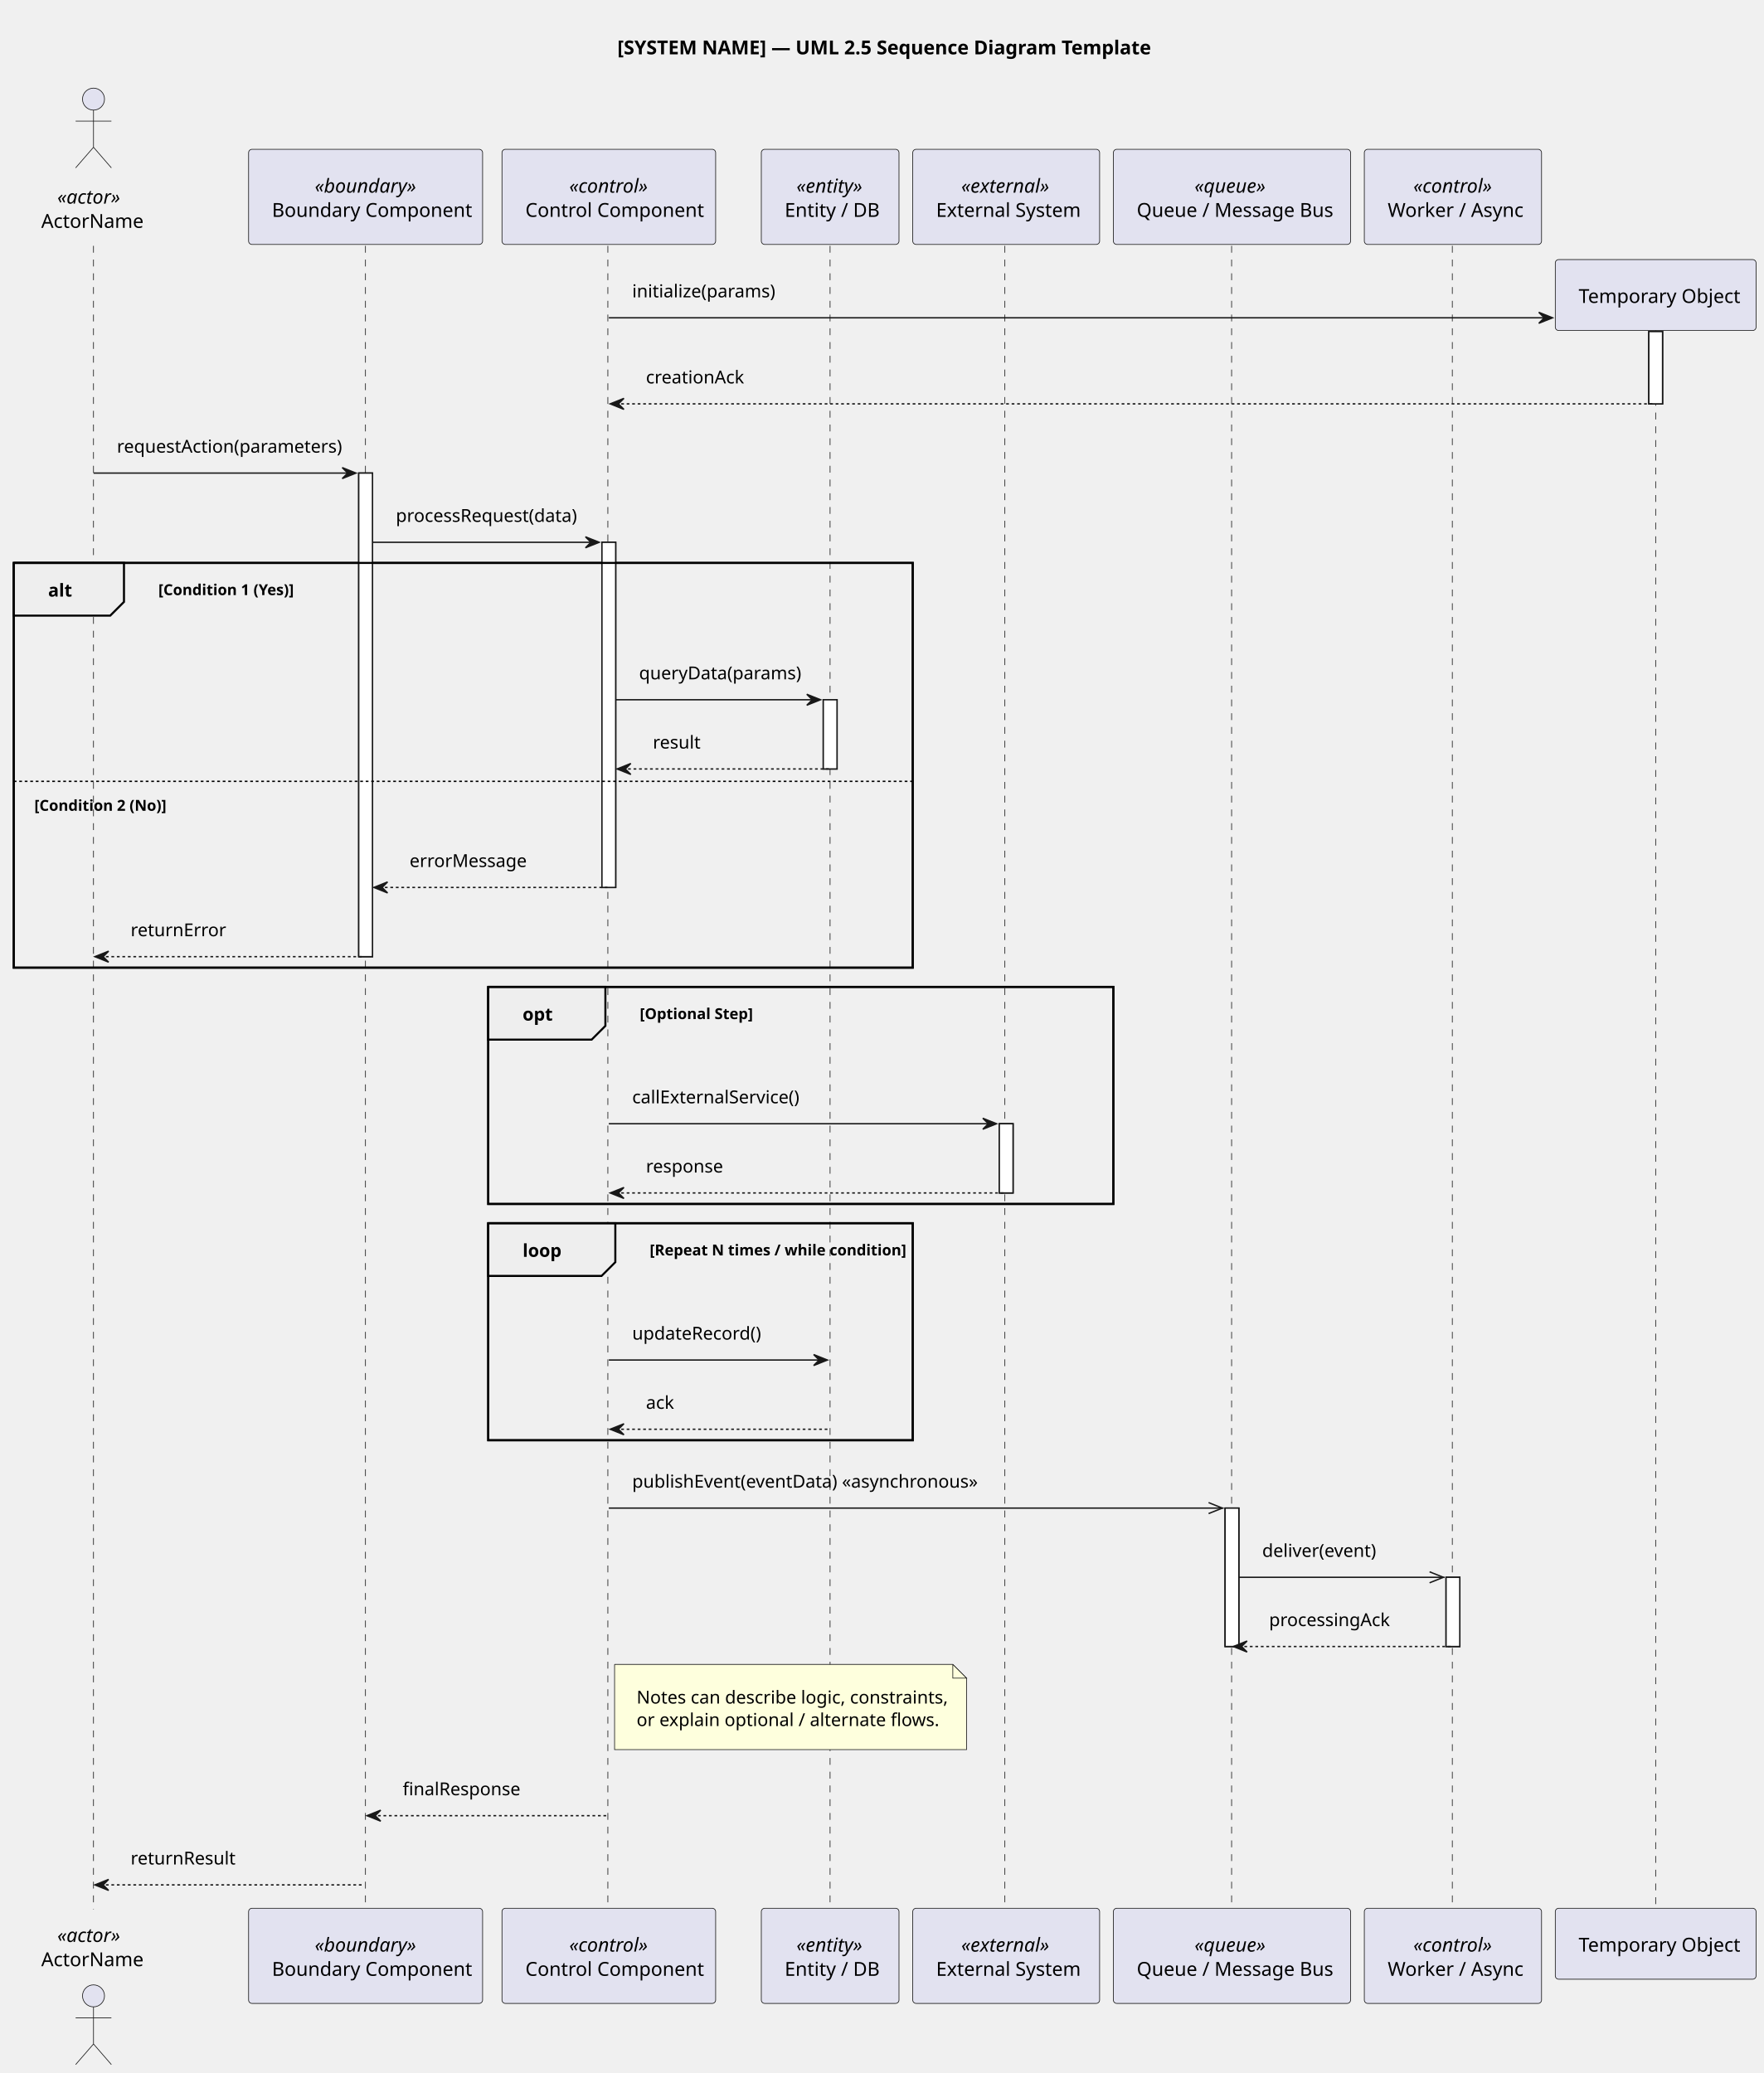
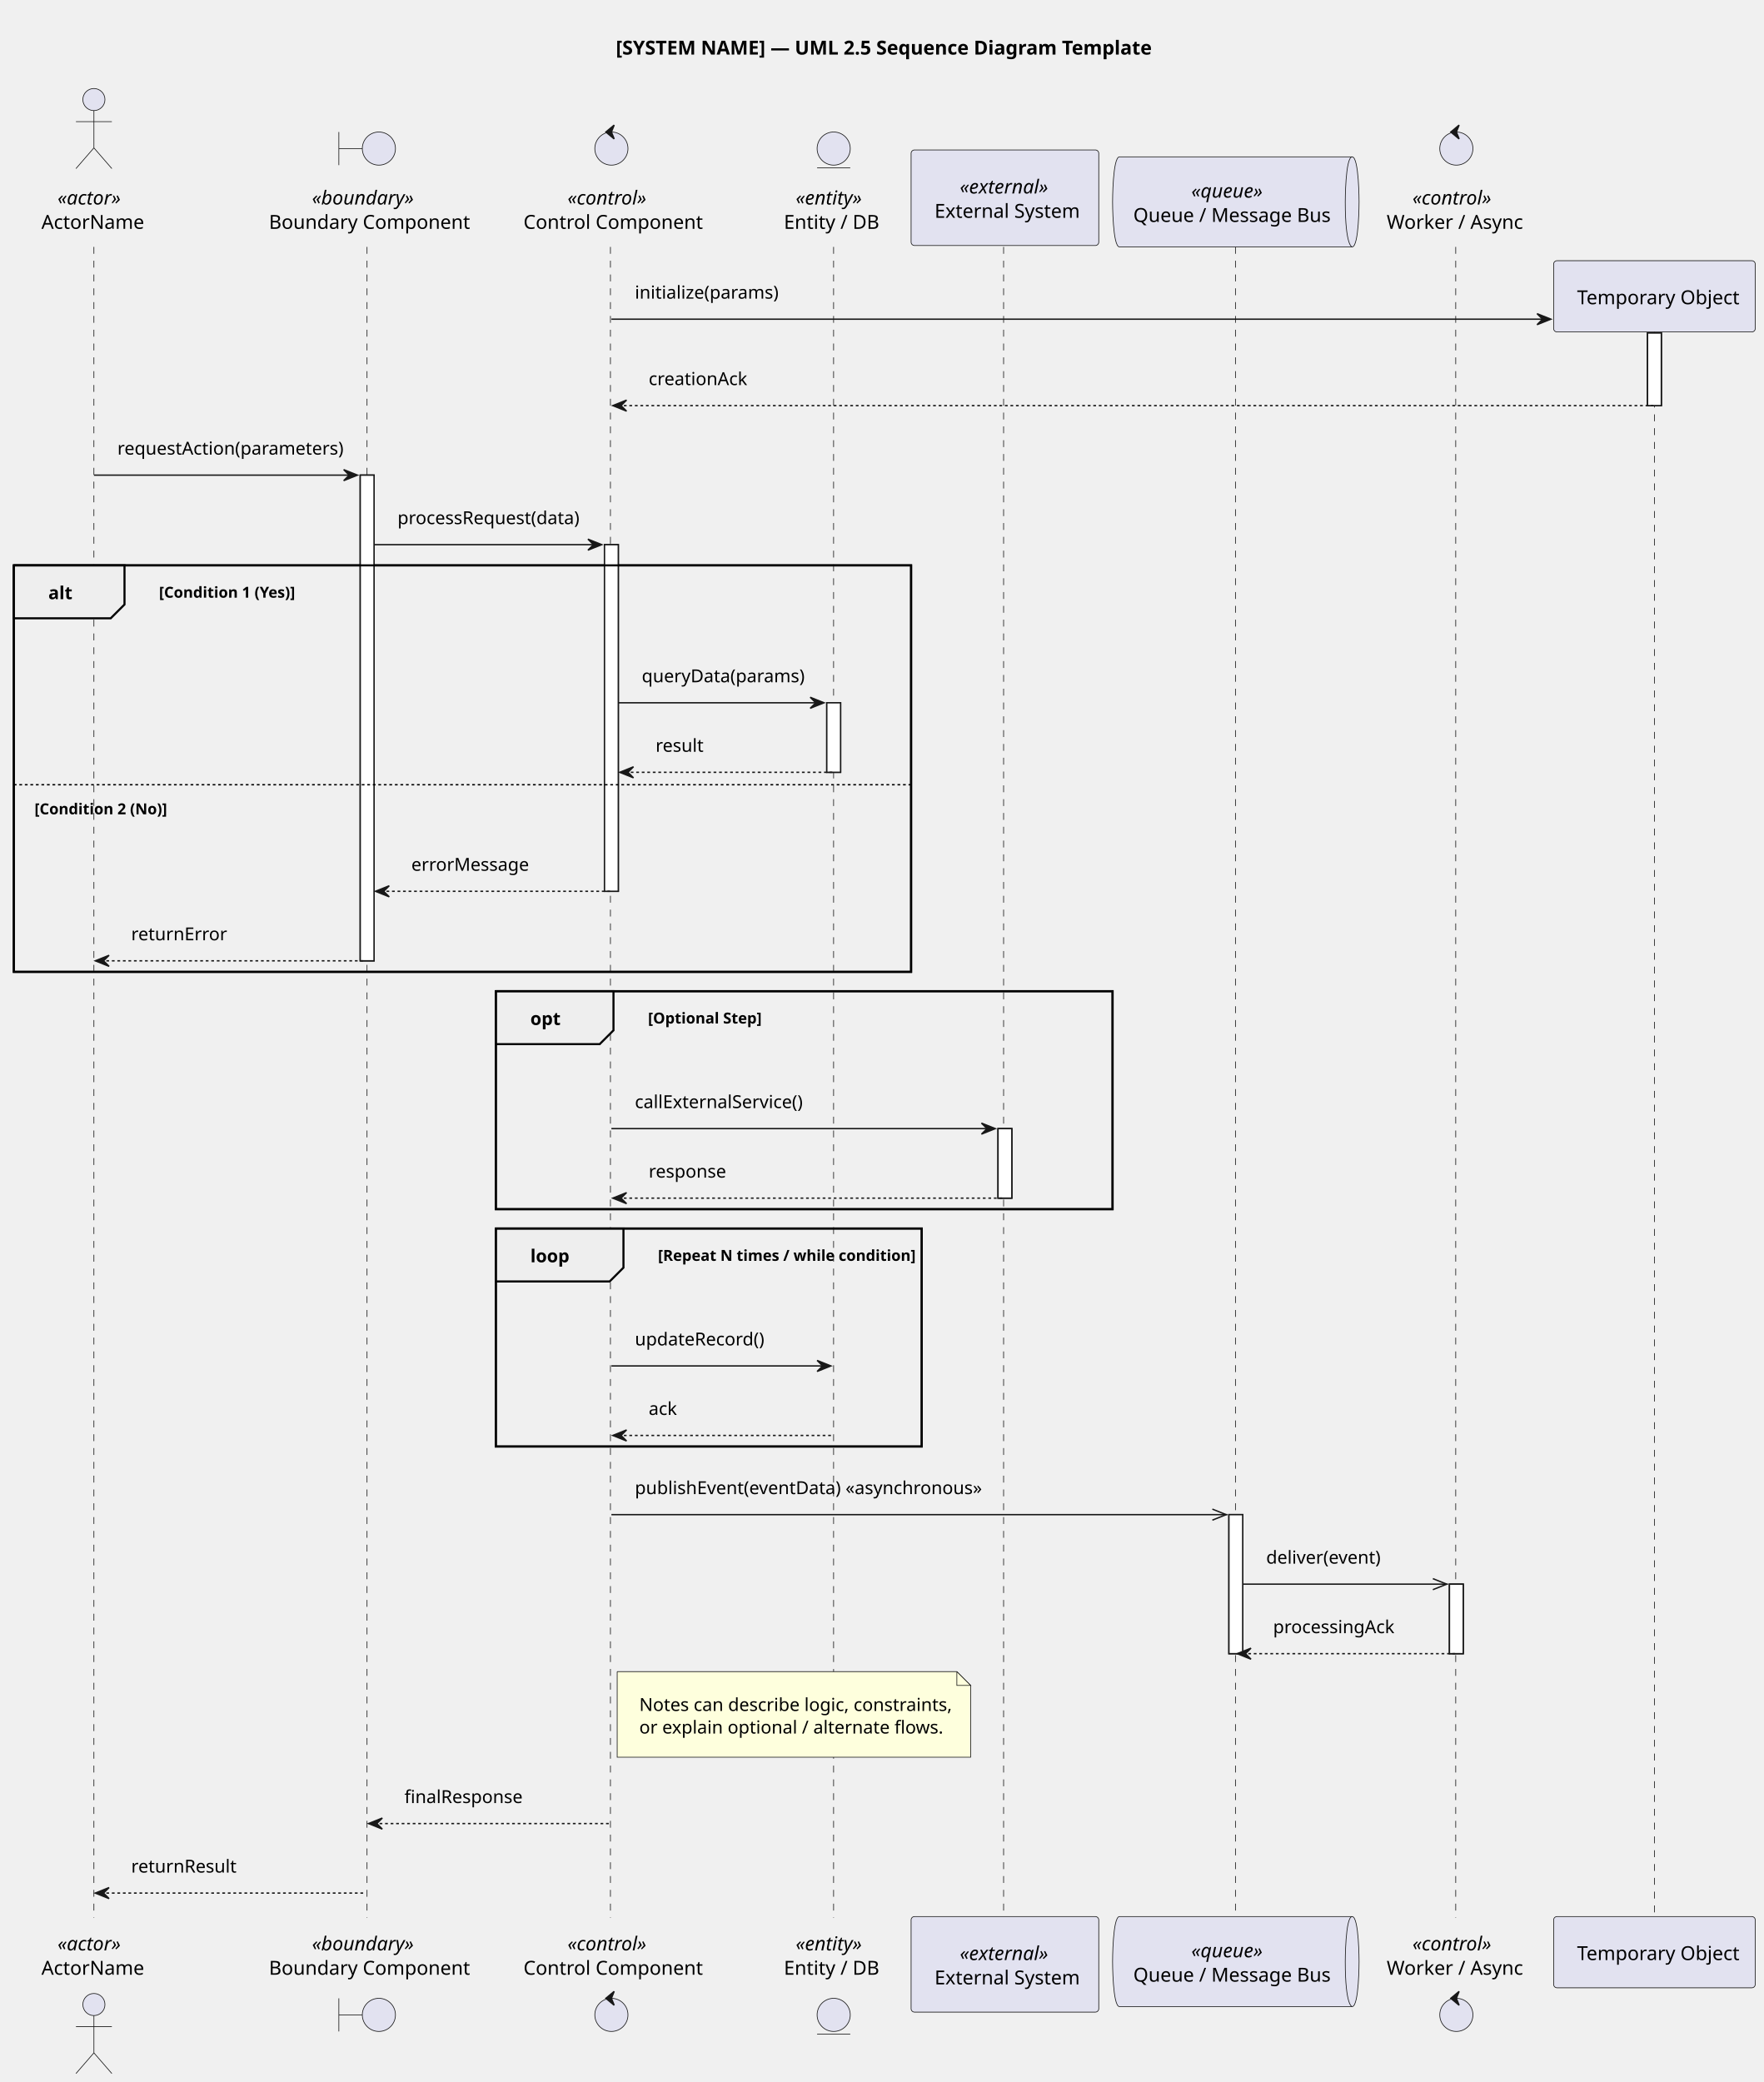
- <svg xmlns="http://www.w3.org/2000/svg" contentStyleType="text/css" data-diagram-type="SEQUENCE" height="1508px" preserveAspectRatio="none" style="width:1283px;height:1508px;background:#FFFFFF;" version="1.1" viewBox="0 0 1283 1508" width="1283px" zoomAndPan="magnify">
+ <svg xmlns="http://www.w3.org/2000/svg" contentStyleType="text/css" data-diagram-type="SEQUENCE" height="1508px" preserveAspectRatio="none" style="width:1277px;height:1508px;background:#FFFFFF;" version="1.1" viewBox="0 0 1277 1508" width="1277px" zoomAndPan="magnify">
  <defs />
  <g>
-     <text fill="#000000" font-family="sans-serif" font-size="14" font-weight="bold" lengthAdjust="spacing" textLength="383.182" x="449.031" y="39.533">[SYSTEM NAME] — UML 2.5 Sequence Diagram Template</text>
+     <text fill="#000000" font-family="sans-serif" font-size="14" font-weight="bold" lengthAdjust="spacing" textLength="383.182" x="446.031" y="39.533">[SYSTEM NAME] — UML 2.5 Sequence Diagram Template</text>
    <g>
      <rect fill="#FFFFFF" height="351.781" style="stroke:#181818;stroke-width:1;" width="10" x="260.909" y="344.141" />
    </g>
    <g>
      <rect fill="#FFFFFF" height="251.078" style="stroke:#181818;stroke-width:1;" width="10" x="437.808" y="394.492" />
    </g>
    <g>
      <rect fill="#FFFFFF" height="50.352" style="stroke:#181818;stroke-width:1;" width="10" x="598.793" y="509.031" />
    </g>
    <g>
-       <rect fill="#FFFFFF" height="50.352" style="stroke:#181818;stroke-width:1;" width="10" x="726.821" y="817.461" />
-     </g>
-     <g>
-       <rect fill="#FFFFFF" height="100.703" style="stroke:#181818;stroke-width:1;" width="10" x="891.044" y="1097.055" />
-     </g>
-     <g>
-       <rect fill="#FFFFFF" height="50.352" style="stroke:#181818;stroke-width:1;" width="10" x="1051.758" y="1147.406" />
-     </g>
-     <g>
-       <rect fill="#FFFFFF" height="52.609" style="stroke:#181818;stroke-width:1;" width="10" x="1199.227" y="241.18" />
-     </g>
-     <rect fill="none" height="294.43" style="stroke:#000000;stroke-width:1.5;" width="653.859" x="10" y="409.492" />
-     <rect fill="none" height="157.891" style="stroke:#000000;stroke-width:1.5;" width="454.674" x="355.108" y="717.922" />
-     <rect fill="none" height="157.891" style="stroke:#000000;stroke-width:1.5;" width="308.75" x="355.108" y="889.812" />
+       <rect fill="#FFFFFF" height="50.352" style="stroke:#181818;stroke-width:1;" width="10" x="722.821" y="817.461" />
+     </g>
+     <g>
+       <rect fill="#FFFFFF" height="100.703" style="stroke:#181818;stroke-width:1;" width="10" x="890.044" y="1097.055" />
+     </g>
+     <g>
+       <rect fill="#FFFFFF" height="50.352" style="stroke:#181818;stroke-width:1;" width="10" x="1049.758" y="1147.406" />
+     </g>
+     <g>
+       <rect fill="#FFFFFF" height="52.609" style="stroke:#181818;stroke-width:1;" width="10" x="1193.227" y="241.18" />
+     </g>
+     <rect fill="none" height="294.43" style="stroke:#000000;stroke-width:1.5;" width="649.859" x="10" y="409.492" />
+     <rect fill="none" height="157.891" style="stroke:#000000;stroke-width:1.5;" width="446.674" x="359.108" y="717.922" />
+     <rect fill="none" height="157.891" style="stroke:#000000;stroke-width:1.5;" width="308.451" x="359.108" y="889.812" />
    <g>
      <rect fill="#000000" fill-opacity="0" height="1210.336" width="8" x="64.01" y="178.828" />
      <line style="stroke:#181818;stroke-width:0.5;stroke-dasharray:5,5;" x1="68" x2="68" y1="178.828" y2="1389.164" />
    </g>
    <g>
      <rect fill="#000000" fill-opacity="0" height="1210.336" width="8" x="261.909" y="178.828" />
      <line style="stroke:#181818;stroke-width:0.5;stroke-dasharray:5,5;" x1="265.81" x2="265.81" y1="178.828" y2="1389.164" />
    </g>
    <g>
      <rect fill="#000000" fill-opacity="0" height="1210.336" width="8" x="438.808" y="178.828" />
      <line style="stroke:#181818;stroke-width:0.5;stroke-dasharray:5,5;" x1="442.108" x2="442.108" y1="178.828" y2="1389.164" />
    </g>
    <g>
      <rect fill="#000000" fill-opacity="0" height="1210.336" width="8" x="599.793" y="178.828" />
      <line style="stroke:#181818;stroke-width:0.5;stroke-dasharray:5,5;" x1="603.728" x2="603.728" y1="178.828" y2="1389.164" />
    </g>
    <g>
-       <rect fill="#000000" fill-opacity="0" height="1210.336" width="8" x="727.821" y="178.828" />
-       <line style="stroke:#181818;stroke-width:0.5;stroke-dasharray:5,5;" x1="730.859" x2="730.859" y1="178.828" y2="1389.164" />
-     </g>
-     <g>
-       <rect fill="#000000" fill-opacity="0" height="1210.336" width="8" x="892.044" y="178.828" />
-       <line style="stroke:#181818;stroke-width:0.5;stroke-dasharray:5,5;" x1="895.783" x2="895.783" y1="178.828" y2="1389.164" />
-     </g>
-     <g>
-       <rect fill="#000000" fill-opacity="0" height="1210.336" width="8" x="1052.758" y="178.828" />
-       <line style="stroke:#181818;stroke-width:0.5;stroke-dasharray:5,5;" x1="1056.306" x2="1056.306" y1="178.828" y2="1389.164" />
-     </g>
-     <g>
-       <rect fill="#000000" fill-opacity="0" height="1159.031" width="8" x="1200.227" y="230.133" />
-       <line style="stroke:#181818;stroke-width:0.5;stroke-dasharray:5,5;" x1="1204.209" x2="1204.209" y1="230.133" y2="1389.164" />
+       <rect fill="#000000" fill-opacity="0" height="1210.336" width="8" x="723.821" y="178.828" />
+       <line style="stroke:#181818;stroke-width:0.5;stroke-dasharray:5,5;" x1="726.859" x2="726.859" y1="178.828" y2="1389.164" />
+     </g>
+     <g>
+       <rect fill="#000000" fill-opacity="0" height="1210.336" width="8" x="891.044" y="178.828" />
+       <line style="stroke:#181818;stroke-width:0.5;stroke-dasharray:5,5;" x1="894.783" x2="894.783" y1="178.828" y2="1389.164" />
+     </g>
+     <g>
+       <rect fill="#000000" fill-opacity="0" height="1210.336" width="8" x="1050.758" y="178.828" />
+       <line style="stroke:#181818;stroke-width:0.5;stroke-dasharray:5,5;" x1="1054.306" x2="1054.306" y1="178.828" y2="1389.164" />
+     </g>
+     <g>
+       <rect fill="#000000" fill-opacity="0" height="1159.031" width="8" x="1194.227" y="230.133" />
+       <line style="stroke:#181818;stroke-width:0.5;stroke-dasharray:5,5;" x1="1198.209" x2="1198.209" y1="230.133" y2="1389.164" />
    </g>
    <g class="participant participant-head" data-participant="ACT">
      <text fill="#000000" font-family="sans-serif" font-size="14" font-style="italic" lengthAdjust="spacing" textLength="46.696" x="41.662" y="148.143">«actor»</text>
      <text fill="#000000" font-family="sans-serif" font-size="14" lengthAdjust="spacing" textLength="70.02" x="30" y="165.752">ActorName</text>
      <ellipse cx="68.01" cy="72.109" fill="#E2E2F0" rx="8" ry="8" style="stroke:#181818;stroke-width:0.5;" />
      <path d="M68.01,80.109 L68.01,107.109 M55.01,88.109 L81.01,88.109 M68.01,107.109 L55.01,122.109 M68.01,107.109 L81.01,122.109" fill="none" style="stroke:#181818;stroke-width:0.5;" />
    </g>
    <g class="participant participant-tail" data-participant="ACT">
      <text fill="#000000" font-family="sans-serif" font-size="14" font-style="italic" lengthAdjust="spacing" textLength="46.696" x="41.662" y="1412.697">«actor»</text>
      <text fill="#000000" font-family="sans-serif" font-size="14" lengthAdjust="spacing" textLength="70.02" x="30" y="1430.307">ActorName</text>
      <ellipse cx="68.01" cy="1451.883" fill="#E2E2F0" rx="8" ry="8" style="stroke:#181818;stroke-width:0.5;" />
      <path d="M68.01,1459.883 L68.01,1486.883 M55.01,1467.883 L81.01,1467.883 M68.01,1486.883 L55.01,1501.883 M68.01,1486.883 L81.01,1501.883" fill="none" style="stroke:#181818;stroke-width:0.5;" />
    </g>
    <g class="participant participant-head" data-participant="BND">
-       <rect fill="#E2E2F0" height="69.219" rx="2.5" ry="2.5" style="stroke:#181818;stroke-width:0.5;" width="170.199" x="180.81" y="108.609" />
-       <text fill="#000000" font-family="sans-serif" font-size="14" font-style="italic" lengthAdjust="spacing" textLength="73.951" x="228.934" y="140.143">«boundary»</text>
-       <text fill="#000000" font-family="sans-serif" font-size="14" lengthAdjust="spacing" textLength="136.199" x="197.81" y="157.752">Boundary Component</text>
+       <text fill="#000000" font-family="sans-serif" font-size="14" font-style="italic" lengthAdjust="spacing" textLength="73.951" x="225.934" y="148.143">«boundary»</text>
+       <text fill="#000000" font-family="sans-serif" font-size="14" lengthAdjust="spacing" textLength="136.199" x="194.81" y="165.752">Boundary Component</text>
+       <path d="M245.409,95.609 L245.409,119.609 M245.409,107.609 L262.409,107.609" fill="none" style="stroke:#181818;stroke-width:0.5;" />
+       <ellipse cx="274.409" cy="107.609" fill="#E2E2F0" rx="12" ry="12" style="stroke:#181818;stroke-width:0.5;" />
    </g>
    <g class="participant participant-tail" data-participant="BND">
-       <rect fill="#E2E2F0" height="69.219" rx="2.5" ry="2.5" style="stroke:#181818;stroke-width:0.5;" width="170.199" x="180.81" y="1388.164" />
-       <text fill="#000000" font-family="sans-serif" font-size="14" font-style="italic" lengthAdjust="spacing" textLength="73.951" x="228.934" y="1419.697">«boundary»</text>
-       <text fill="#000000" font-family="sans-serif" font-size="14" lengthAdjust="spacing" textLength="136.199" x="197.81" y="1437.307">Boundary Component</text>
+       <text fill="#000000" font-family="sans-serif" font-size="14" font-style="italic" lengthAdjust="spacing" textLength="73.951" x="225.934" y="1412.697">«boundary»</text>
+       <text fill="#000000" font-family="sans-serif" font-size="14" lengthAdjust="spacing" textLength="136.199" x="194.81" y="1430.307">Boundary Component</text>
+       <path d="M245.409,1447.383 L245.409,1471.383 M245.409,1459.383 L262.409,1459.383" fill="none" style="stroke:#181818;stroke-width:0.5;" />
+       <ellipse cx="274.409" cy="1459.383" fill="#E2E2F0" rx="12" ry="12" style="stroke:#181818;stroke-width:0.5;" />
    </g>
    <g class="participant participant-head" data-participant="CTRL">
-       <rect fill="#E2E2F0" height="69.219" rx="2.5" ry="2.5" style="stroke:#181818;stroke-width:0.5;" width="155.399" x="365.108" y="108.609" />
-       <text fill="#000000" font-family="sans-serif" font-size="14" font-style="italic" lengthAdjust="spacing" textLength="57.593" x="414.012" y="140.143">«control»</text>
-       <text fill="#000000" font-family="sans-serif" font-size="14" lengthAdjust="spacing" textLength="121.399" x="382.108" y="157.752">Control Component</text>
+       <text fill="#000000" font-family="sans-serif" font-size="14" font-style="italic" lengthAdjust="spacing" textLength="57.593" x="411.012" y="148.143">«control»</text>
+       <text fill="#000000" font-family="sans-serif" font-size="14" lengthAdjust="spacing" textLength="121.399" x="379.108" y="165.752">Control Component</text>
+       <ellipse cx="442.808" cy="107.609" fill="#E2E2F0" rx="12" ry="12" style="stroke:#181818;stroke-width:0.5;" />
+       <polygon fill="#181818" points="438.808,95.609,444.808,90.609,442.808,95.609,444.808,100.609,438.808,95.609" style="stroke:#181818;stroke-width:1;" />
    </g>
    <g class="participant participant-tail" data-participant="CTRL">
-       <rect fill="#E2E2F0" height="69.219" rx="2.5" ry="2.5" style="stroke:#181818;stroke-width:0.5;" width="155.399" x="365.108" y="1388.164" />
-       <text fill="#000000" font-family="sans-serif" font-size="14" font-style="italic" lengthAdjust="spacing" textLength="57.593" x="414.012" y="1419.697">«control»</text>
-       <text fill="#000000" font-family="sans-serif" font-size="14" lengthAdjust="spacing" textLength="121.399" x="382.108" y="1437.307">Control Component</text>
+       <text fill="#000000" font-family="sans-serif" font-size="14" font-style="italic" lengthAdjust="spacing" textLength="57.593" x="411.012" y="1412.697">«control»</text>
+       <text fill="#000000" font-family="sans-serif" font-size="14" lengthAdjust="spacing" textLength="121.399" x="379.108" y="1430.307">Control Component</text>
+       <ellipse cx="442.808" cy="1459.383" fill="#E2E2F0" rx="12" ry="12" style="stroke:#181818;stroke-width:0.5;" />
+       <polygon fill="#181818" points="438.808,1447.383,444.808,1442.383,442.808,1447.383,444.808,1452.383,438.808,1447.383" style="stroke:#181818;stroke-width:1;" />
    </g>
    <g class="participant participant-head" data-participant="DB">
-       <rect fill="#E2E2F0" height="69.219" rx="2.5" ry="2.5" style="stroke:#181818;stroke-width:0.5;" width="100.131" x="553.728" y="108.609" />
-       <text fill="#000000" font-family="sans-serif" font-size="14" font-style="italic" lengthAdjust="spacing" textLength="49.034" x="579.276" y="140.143">«entity»</text>
-       <text fill="#000000" font-family="sans-serif" font-size="14" lengthAdjust="spacing" textLength="66.131" x="570.728" y="157.752">Entity / DB</text>
+       <text fill="#000000" font-family="sans-serif" font-size="14" font-style="italic" lengthAdjust="spacing" textLength="49.034" x="576.276" y="148.143">«entity»</text>
+       <text fill="#000000" font-family="sans-serif" font-size="14" lengthAdjust="spacing" textLength="66.131" x="567.728" y="165.752">Entity / DB</text>
+       <ellipse cx="603.793" cy="107.609" fill="#E2E2F0" rx="12" ry="12" style="stroke:#181818;stroke-width:0.5;" />
+       <line style="stroke:#181818;stroke-width:0.5;" x1="591.793" x2="615.793" y1="121.609" y2="121.609" />
    </g>
    <g class="participant participant-tail" data-participant="DB">
-       <rect fill="#E2E2F0" height="69.219" rx="2.5" ry="2.5" style="stroke:#181818;stroke-width:0.5;" width="100.131" x="553.728" y="1388.164" />
-       <text fill="#000000" font-family="sans-serif" font-size="14" font-style="italic" lengthAdjust="spacing" textLength="49.034" x="579.276" y="1419.697">«entity»</text>
-       <text fill="#000000" font-family="sans-serif" font-size="14" lengthAdjust="spacing" textLength="66.131" x="570.728" y="1437.307">Entity / DB</text>
+       <text fill="#000000" font-family="sans-serif" font-size="14" font-style="italic" lengthAdjust="spacing" textLength="49.034" x="576.276" y="1412.697">«entity»</text>
+       <text fill="#000000" font-family="sans-serif" font-size="14" lengthAdjust="spacing" textLength="66.131" x="567.728" y="1430.307">Entity / DB</text>
+       <ellipse cx="603.793" cy="1459.383" fill="#E2E2F0" rx="12" ry="12" style="stroke:#181818;stroke-width:0.5;" />
+       <line style="stroke:#181818;stroke-width:0.5;" x1="591.793" x2="615.793" y1="1473.383" y2="1473.383" />
    </g>
    <g class="participant participant-head" data-participant="EXT">
-       <rect fill="#E2E2F0" height="69.219" rx="2.5" ry="2.5" style="stroke:#181818;stroke-width:0.5;" width="135.924" x="663.859" y="108.609" />
-       <text fill="#000000" font-family="sans-serif" font-size="14" font-style="italic" lengthAdjust="spacing" textLength="65.379" x="699.131" y="140.143">«external»</text>
-       <text fill="#000000" font-family="sans-serif" font-size="14" lengthAdjust="spacing" textLength="101.924" x="680.859" y="157.752">External System</text>
+       <rect fill="#E2E2F0" height="69.219" rx="2.5" ry="2.5" style="stroke:#181818;stroke-width:0.5;" width="135.924" x="659.859" y="108.609" />
+       <text fill="#000000" font-family="sans-serif" font-size="14" font-style="italic" lengthAdjust="spacing" textLength="65.379" x="695.131" y="140.143">«external»</text>
+       <text fill="#000000" font-family="sans-serif" font-size="14" lengthAdjust="spacing" textLength="101.924" x="676.859" y="157.752">External System</text>
    </g>
    <g class="participant participant-tail" data-participant="EXT">
-       <rect fill="#E2E2F0" height="69.219" rx="2.5" ry="2.5" style="stroke:#181818;stroke-width:0.5;" width="135.924" x="663.859" y="1388.164" />
-       <text fill="#000000" font-family="sans-serif" font-size="14" font-style="italic" lengthAdjust="spacing" textLength="65.379" x="699.131" y="1419.697">«external»</text>
-       <text fill="#000000" font-family="sans-serif" font-size="14" lengthAdjust="spacing" textLength="101.924" x="680.859" y="1437.307">External System</text>
+       <rect fill="#E2E2F0" height="69.219" rx="2.5" ry="2.5" style="stroke:#181818;stroke-width:0.5;" width="135.924" x="659.859" y="1388.164" />
+       <text fill="#000000" font-family="sans-serif" font-size="14" font-style="italic" lengthAdjust="spacing" textLength="65.379" x="695.131" y="1419.697">«external»</text>
+       <text fill="#000000" font-family="sans-serif" font-size="14" lengthAdjust="spacing" textLength="101.924" x="676.859" y="1437.307">External System</text>
    </g>
    <g class="participant participant-head" data-participant="BUS">
-       <rect fill="#E2E2F0" height="69.219" rx="2.5" ry="2.5" style="stroke:#181818;stroke-width:0.5;" width="172.523" x="809.783" y="108.609" />
-       <text fill="#000000" font-family="sans-serif" font-size="14" font-style="italic" lengthAdjust="spacing" textLength="54.503" x="868.793" y="140.143">«queue»</text>
-       <text fill="#000000" font-family="sans-serif" font-size="14" lengthAdjust="spacing" textLength="138.523" x="826.783" y="157.752">Queue / Message Bus</text>
+       <path d="M810.783,113.609 L979.306,113.609 C984.306,113.609 984.306,146.219 984.306,146.219 C984.306,146.219 984.306,178.828 979.306,178.828 L810.783,178.828 C805.783,178.828 805.783,146.219 805.783,146.219 C805.783,146.219 805.783,113.609 810.783,113.609" fill="#E2E2F0" style="stroke:#181818;stroke-width:0.5;" />
+       <path d="M979.306,113.609 C974.306,113.609 974.306,146.219 974.306,146.219 C974.306,178.828 979.306,178.828 979.306,178.828" fill="none" style="stroke:#181818;stroke-width:0.5;" />
+       <text fill="#000000" font-family="sans-serif" font-size="14" font-style="italic" lengthAdjust="spacing" textLength="54.503" x="862.793" y="143.143">«queue»</text>
+       <text fill="#000000" font-family="sans-serif" font-size="14" lengthAdjust="spacing" textLength="138.523" x="820.783" y="160.752">Queue / Message Bus</text>
    </g>
    <g class="participant participant-tail" data-participant="BUS">
-       <rect fill="#E2E2F0" height="69.219" rx="2.5" ry="2.5" style="stroke:#181818;stroke-width:0.5;" width="172.523" x="809.783" y="1388.164" />
-       <text fill="#000000" font-family="sans-serif" font-size="14" font-style="italic" lengthAdjust="spacing" textLength="54.503" x="868.793" y="1419.697">«queue»</text>
-       <text fill="#000000" font-family="sans-serif" font-size="14" lengthAdjust="spacing" textLength="138.523" x="826.783" y="1437.307">Queue / Message Bus</text>
+       <path d="M810.783,1388.164 L979.306,1388.164 C984.306,1388.164 984.306,1420.773 984.306,1420.773 C984.306,1420.773 984.306,1453.383 979.306,1453.383 L810.783,1453.383 C805.783,1453.383 805.783,1420.773 805.783,1420.773 C805.783,1420.773 805.783,1388.164 810.783,1388.164" fill="#E2E2F0" style="stroke:#181818;stroke-width:0.5;" />
+       <path d="M979.306,1388.164 C974.306,1388.164 974.306,1420.773 974.306,1420.773 C974.306,1453.383 979.306,1453.383 979.306,1453.383" fill="none" style="stroke:#181818;stroke-width:0.5;" />
+       <text fill="#000000" font-family="sans-serif" font-size="14" font-style="italic" lengthAdjust="spacing" textLength="54.503" x="862.793" y="1417.697">«queue»</text>
+       <text fill="#000000" font-family="sans-serif" font-size="14" lengthAdjust="spacing" textLength="138.523" x="820.783" y="1435.307">Queue / Message Bus</text>
    </g>
    <g class="participant participant-head" data-participant="WK">
-       <rect fill="#E2E2F0" height="69.219" rx="2.5" ry="2.5" style="stroke:#181818;stroke-width:0.5;" width="128.903" x="992.306" y="108.609" />
-       <text fill="#000000" font-family="sans-serif" font-size="14" font-style="italic" lengthAdjust="spacing" textLength="57.593" x="1027.961" y="140.143">«control»</text>
-       <text fill="#000000" font-family="sans-serif" font-size="14" lengthAdjust="spacing" textLength="94.903" x="1009.306" y="157.752">Worker / Async</text>
+       <text fill="#000000" font-family="sans-serif" font-size="14" font-style="italic" lengthAdjust="spacing" textLength="57.593" x="1022.961" y="148.143">«control»</text>
+       <text fill="#000000" font-family="sans-serif" font-size="14" lengthAdjust="spacing" textLength="94.903" x="1004.306" y="165.752">Worker / Async</text>
+       <ellipse cx="1054.758" cy="107.609" fill="#E2E2F0" rx="12" ry="12" style="stroke:#181818;stroke-width:0.5;" />
+       <polygon fill="#181818" points="1050.758,95.609,1056.758,90.609,1054.758,95.609,1056.758,100.609,1050.758,95.609" style="stroke:#181818;stroke-width:1;" />
    </g>
    <g class="participant participant-tail" data-participant="WK">
-       <rect fill="#E2E2F0" height="69.219" rx="2.5" ry="2.5" style="stroke:#181818;stroke-width:0.5;" width="128.903" x="992.306" y="1388.164" />
-       <text fill="#000000" font-family="sans-serif" font-size="14" font-style="italic" lengthAdjust="spacing" textLength="57.593" x="1027.961" y="1419.697">«control»</text>
-       <text fill="#000000" font-family="sans-serif" font-size="14" lengthAdjust="spacing" textLength="94.903" x="1009.306" y="1437.307">Worker / Async</text>
+       <text fill="#000000" font-family="sans-serif" font-size="14" font-style="italic" lengthAdjust="spacing" textLength="57.593" x="1022.961" y="1412.697">«control»</text>
+       <text fill="#000000" font-family="sans-serif" font-size="14" lengthAdjust="spacing" textLength="94.903" x="1004.306" y="1430.307">Worker / Async</text>
+       <ellipse cx="1054.758" cy="1459.383" fill="#E2E2F0" rx="12" ry="12" style="stroke:#181818;stroke-width:0.5;" />
+       <polygon fill="#181818" points="1050.758,1447.383,1056.758,1442.383,1054.758,1447.383,1056.758,1452.383,1050.758,1447.383" style="stroke:#181818;stroke-width:1;" />
    </g>
    <g class="participant participant-tail" data-participant="TEMP">
-       <rect fill="#E2E2F0" height="51.609" rx="2.5" ry="2.5" style="stroke:#181818;stroke-width:0.5;" width="146.034" x="1131.209" y="1388.164" />
-       <text fill="#000000" font-family="sans-serif" font-size="14" lengthAdjust="spacing" textLength="112.034" x="1148.209" y="1419.697">Temporary Object</text>
+       <rect fill="#E2E2F0" height="51.609" rx="2.5" ry="2.5" style="stroke:#181818;stroke-width:0.5;" width="146.034" x="1125.209" y="1388.164" />
+       <text fill="#000000" font-family="sans-serif" font-size="14" lengthAdjust="spacing" textLength="112.034" x="1142.209" y="1419.697">Temporary Object</text>
    </g>
    <g>
      <rect fill="#FFFFFF" height="351.781" style="stroke:#181818;stroke-width:1;" width="10" x="260.909" y="344.141" />
    </g>
    <g>
      <rect fill="#FFFFFF" height="251.078" style="stroke:#181818;stroke-width:1;" width="10" x="437.808" y="394.492" />
    </g>
    <g>
      <rect fill="#FFFFFF" height="50.352" style="stroke:#181818;stroke-width:1;" width="10" x="598.793" y="509.031" />
    </g>
    <g>
-       <rect fill="#FFFFFF" height="50.352" style="stroke:#181818;stroke-width:1;" width="10" x="726.821" y="817.461" />
-     </g>
-     <g>
-       <rect fill="#FFFFFF" height="100.703" style="stroke:#181818;stroke-width:1;" width="10" x="891.044" y="1097.055" />
-     </g>
-     <g>
-       <rect fill="#FFFFFF" height="50.352" style="stroke:#181818;stroke-width:1;" width="10" x="1051.758" y="1147.406" />
-     </g>
-     <g>
-       <rect fill="#FFFFFF" height="52.609" style="stroke:#181818;stroke-width:1;" width="10" x="1199.227" y="241.18" />
+       <rect fill="#FFFFFF" height="50.352" style="stroke:#181818;stroke-width:1;" width="10" x="722.821" y="817.461" />
+     </g>
+     <g>
+       <rect fill="#FFFFFF" height="100.703" style="stroke:#181818;stroke-width:1;" width="10" x="890.044" y="1097.055" />
+     </g>
+     <g>
+       <rect fill="#FFFFFF" height="50.352" style="stroke:#181818;stroke-width:1;" width="10" x="1049.758" y="1147.406" />
+     </g>
+     <g>
+       <rect fill="#FFFFFF" height="52.609" style="stroke:#181818;stroke-width:1;" width="10" x="1193.227" y="241.18" />
    </g>
    <g class="message" data-participant-1="CTRL" data-participant-2="TEMP">
-       <polygon fill="#181818" points="1119.209,227.18,1129.209,231.18,1119.209,235.18,1123.209,231.18" style="stroke:#181818;stroke-width:1;" />
-       <line style="stroke:#181818;stroke-width:1;" x1="442.808" x2="1125.209" y1="231.18" y2="231.18" />
+       <polygon fill="#181818" points="1113.209,227.18,1123.209,231.18,1113.209,235.18,1117.209,231.18" style="stroke:#181818;stroke-width:1;" />
+       <line style="stroke:#181818;stroke-width:1;" x1="442.808" x2="1119.209" y1="231.18" y2="231.18" />
      <text fill="#000000" font-family="sans-serif" font-size="13" lengthAdjust="spacing" textLength="98.249" x="459.808" y="216.323">initialize(params)</text>
    </g>
-     <rect fill="#E2E2F0" height="51.609" rx="2.5" ry="2.5" style="stroke:#181818;stroke-width:0.5;" width="146.034" x="1131.209" y="188.828" />
-     <text fill="#000000" font-family="sans-serif" font-size="14" lengthAdjust="spacing" textLength="112.034" x="1148.209" y="220.361">Temporary Object</text>
+     <rect fill="#E2E2F0" height="51.609" rx="2.5" ry="2.5" style="stroke:#181818;stroke-width:0.5;" width="146.034" x="1125.209" y="188.828" />
+     <text fill="#000000" font-family="sans-serif" font-size="14" lengthAdjust="spacing" textLength="112.034" x="1142.209" y="220.361">Temporary Object</text>
    <g class="message" data-participant-1="TEMP" data-participant-2="CTRL">
      <polygon fill="#181818" points="453.808,289.789,443.808,293.789,453.808,297.789,449.808,293.789" style="stroke:#181818;stroke-width:1;" />
-       <line style="stroke:#181818;stroke-width:1;stroke-dasharray:2,2;" x1="447.808" x2="1203.227" y1="293.789" y2="293.789" />
+       <line style="stroke:#181818;stroke-width:1;stroke-dasharray:2,2;" x1="447.808" x2="1197.227" y1="293.789" y2="293.789" />
      <text fill="#000000" font-family="sans-serif" font-size="13" lengthAdjust="spacing" textLength="67.92" x="469.808" y="278.933">creationAck</text>
    </g>
    <g class="message" data-participant-1="ACT" data-participant-2="BND">
      <polygon fill="#181818" points="248.909,340.141,258.909,344.141,248.909,348.141,252.909,344.141" style="stroke:#181818;stroke-width:1;" />
      <line style="stroke:#181818;stroke-width:1;" x1="68.01" x2="254.909" y1="344.141" y2="344.141" />
      <text fill="#000000" font-family="sans-serif" font-size="13" lengthAdjust="spacing" textLength="153.899" x="85.01" y="329.284">requestAction(parameters)</text>
    </g>
    <g class="message" data-participant-1="BND" data-participant-2="CTRL">
      <polygon fill="#181818" points="425.808,390.492,435.808,394.492,425.808,398.492,429.808,394.492" style="stroke:#181818;stroke-width:1;" />
      <line style="stroke:#181818;stroke-width:1;" x1="270.909" x2="431.808" y1="394.492" y2="394.492" />
      <text fill="#000000" font-family="sans-serif" font-size="13" lengthAdjust="spacing" textLength="127.899" x="287.909" y="379.636">processRequest(data)</text>
    </g>
    <path d="M10,409.492 L90.171,409.492 L90.171,437.844 L80.171,447.844 L10,447.844 L10,409.492" fill="#EEEEEE" style="stroke:#000000;stroke-width:1.5;" />
-     <rect fill="none" height="294.43" style="stroke:#000000;stroke-width:1.5;" width="653.859" x="10" y="409.492" />
+     <rect fill="none" height="294.43" style="stroke:#000000;stroke-width:1.5;" width="649.859" x="10" y="409.492" />
    <text fill="#000000" font-family="sans-serif" font-size="13" font-weight="bold" lengthAdjust="spacing" textLength="15.171" x="35" y="433.987">alt</text>
    <text fill="#000000" font-family="sans-serif" font-size="11" font-weight="bold" lengthAdjust="spacing" textLength="97.77" x="115.171" y="432.911">[Condition 1 (Yes)]</text>
    <g class="message" data-participant-1="CTRL" data-participant-2="DB">
      <polygon fill="#181818" points="586.793,505.031,596.793,509.031,586.793,513.031,590.793,509.031" style="stroke:#181818;stroke-width:1;" />
      <line style="stroke:#181818;stroke-width:1;" x1="447.808" x2="592.793" y1="509.031" y2="509.031" />
      <text fill="#000000" font-family="sans-serif" font-size="13" lengthAdjust="spacing" textLength="111.985" x="464.808" y="494.175">queryData(params)</text>
    </g>
    <g class="message" data-participant-1="DB" data-participant-2="CTRL">
      <polygon fill="#181818" points="458.808,555.383,448.808,559.383,458.808,563.383,454.808,559.383" style="stroke:#181818;stroke-width:1;" />
      <line style="stroke:#181818;stroke-width:1;stroke-dasharray:2,2;" x1="452.808" x2="602.793" y1="559.383" y2="559.383" />
      <text fill="#000000" font-family="sans-serif" font-size="13" lengthAdjust="spacing" textLength="31.789" x="474.808" y="544.526">result</text>
    </g>
-     <line style="stroke:#000000;stroke-width:1;stroke-dasharray:2,2;" x1="10" x2="663.859" y1="568.383" y2="568.383" />
+     <line style="stroke:#000000;stroke-width:1;stroke-dasharray:2,2;" x1="10" x2="659.859" y1="568.383" y2="568.383" />
    <text fill="#000000" font-family="sans-serif" font-size="11" font-weight="bold" lengthAdjust="spacing" textLength="92.861" x="25" y="589.802">[Condition 2 (No)]</text>
    <g class="message" data-participant-1="CTRL" data-participant-2="BND">
      <polygon fill="#181818" points="281.909,641.57,271.909,645.57,281.909,649.57,277.909,645.57" style="stroke:#181818;stroke-width:1;" />
      <line style="stroke:#181818;stroke-width:1;stroke-dasharray:2,2;" x1="275.909" x2="441.808" y1="645.57" y2="645.57" />
      <text fill="#000000" font-family="sans-serif" font-size="13" lengthAdjust="spacing" textLength="80.196" x="297.909" y="630.714">errorMessage</text>
    </g>
    <g class="message" data-participant-1="BND" data-participant-2="ACT">
      <polygon fill="#181818" points="79.01,691.922,69.01,695.922,79.01,699.922,75.01,695.922" style="stroke:#181818;stroke-width:1;" />
      <line style="stroke:#181818;stroke-width:1;stroke-dasharray:2,2;" x1="73.01" x2="264.909" y1="695.922" y2="695.922" />
      <text fill="#000000" font-family="sans-serif" font-size="13" lengthAdjust="spacing" textLength="62.848" x="95.01" y="681.065">returnError</text>
    </g>
-     <path d="M355.108,717.922 L440.319,717.922 L440.319,746.273 L430.319,756.273 L355.108,756.273 L355.108,717.922" fill="#EEEEEE" style="stroke:#000000;stroke-width:1.5;" />
-     <rect fill="none" height="157.891" style="stroke:#000000;stroke-width:1.5;" width="454.674" x="355.108" y="717.922" />
-     <text fill="#000000" font-family="sans-serif" font-size="13" font-weight="bold" lengthAdjust="spacing" textLength="20.211" x="380.108" y="742.417">opt</text>
-     <text fill="#000000" font-family="sans-serif" font-size="11" font-weight="bold" lengthAdjust="spacing" textLength="78.826" x="465.319" y="741.341">[Optional Step]</text>
+     <path d="M359.108,717.922 L444.319,717.922 L444.319,746.273 L434.319,756.273 L359.108,756.273 L359.108,717.922" fill="#EEEEEE" style="stroke:#000000;stroke-width:1.5;" />
+     <rect fill="none" height="157.891" style="stroke:#000000;stroke-width:1.5;" width="446.674" x="359.108" y="717.922" />
+     <text fill="#000000" font-family="sans-serif" font-size="13" font-weight="bold" lengthAdjust="spacing" textLength="20.211" x="384.108" y="742.417">opt</text>
+     <text fill="#000000" font-family="sans-serif" font-size="11" font-weight="bold" lengthAdjust="spacing" textLength="78.826" x="469.319" y="741.341">[Optional Step]</text>
    <g class="message" data-participant-1="CTRL" data-participant-2="EXT">
-       <polygon fill="#181818" points="714.821,813.461,724.821,817.461,714.821,821.461,718.821,817.461" style="stroke:#181818;stroke-width:1;" />
-       <line style="stroke:#181818;stroke-width:1;" x1="442.808" x2="720.821" y1="817.461" y2="817.461" />
+       <polygon fill="#181818" points="710.821,813.461,720.821,817.461,710.821,821.461,714.821,817.461" style="stroke:#181818;stroke-width:1;" />
+       <line style="stroke:#181818;stroke-width:1;" x1="442.808" x2="716.821" y1="817.461" y2="817.461" />
      <text fill="#000000" font-family="sans-serif" font-size="13" lengthAdjust="spacing" textLength="119.203" x="459.808" y="802.605">callExternalService()</text>
    </g>
    <g class="message" data-participant-1="EXT" data-participant-2="CTRL">
      <polygon fill="#181818" points="453.808,863.812,443.808,867.812,453.808,871.812,449.808,867.812" style="stroke:#181818;stroke-width:1;" />
-       <line style="stroke:#181818;stroke-width:1;stroke-dasharray:2,2;" x1="447.808" x2="730.821" y1="867.812" y2="867.812" />
+       <line style="stroke:#181818;stroke-width:1;stroke-dasharray:2,2;" x1="447.808" x2="726.821" y1="867.812" y2="867.812" />
      <text fill="#000000" font-family="sans-serif" font-size="13" lengthAdjust="spacing" textLength="53.479" x="469.808" y="852.956">response</text>
    </g>
-     <path d="M355.108,889.812 L447.543,889.812 L447.543,918.164 L437.543,928.164 L355.108,928.164 L355.108,889.812" fill="#EEEEEE" style="stroke:#000000;stroke-width:1.5;" />
-     <rect fill="none" height="157.891" style="stroke:#000000;stroke-width:1.5;" width="308.75" x="355.108" y="889.812" />
-     <text fill="#000000" font-family="sans-serif" font-size="13" font-weight="bold" lengthAdjust="spacing" textLength="27.435" x="380.108" y="914.308">loop</text>
-     <text fill="#000000" font-family="sans-serif" font-size="11" font-weight="bold" lengthAdjust="spacing" textLength="176.016" x="472.543" y="913.231">[Repeat N times / while condition]</text>
+     <path d="M359.108,889.812 L451.543,889.812 L451.543,918.164 L441.543,928.164 L359.108,928.164 L359.108,889.812" fill="#EEEEEE" style="stroke:#000000;stroke-width:1.5;" />
+     <rect fill="none" height="157.891" style="stroke:#000000;stroke-width:1.5;" width="308.451" x="359.108" y="889.812" />
+     <text fill="#000000" font-family="sans-serif" font-size="13" font-weight="bold" lengthAdjust="spacing" textLength="27.435" x="384.108" y="914.308">loop</text>
+     <text fill="#000000" font-family="sans-serif" font-size="11" font-weight="bold" lengthAdjust="spacing" textLength="176.016" x="476.543" y="913.231">[Repeat N times / while condition]</text>
    <g class="message" data-participant-1="CTRL" data-participant-2="DB">
      <polygon fill="#181818" points="591.793,985.352,601.793,989.352,591.793,993.352,595.793,989.352" style="stroke:#181818;stroke-width:1;" />
      <line style="stroke:#181818;stroke-width:1;" x1="442.808" x2="597.793" y1="989.352" y2="989.352" />
      <text fill="#000000" font-family="sans-serif" font-size="13" lengthAdjust="spacing" textLength="90.327" x="459.808" y="974.495">updateRecord()</text>
    </g>
    <g class="message" data-participant-1="DB" data-participant-2="CTRL">
      <polygon fill="#181818" points="453.808,1035.703,443.808,1039.703,453.808,1043.703,449.808,1039.703" style="stroke:#181818;stroke-width:1;" />
      <line style="stroke:#181818;stroke-width:1;stroke-dasharray:2,2;" x1="447.808" x2="602.793" y1="1039.703" y2="1039.703" />
      <text fill="#000000" font-family="sans-serif" font-size="13" lengthAdjust="spacing" textLength="20.23" x="469.808" y="1024.847">ack</text>
    </g>
    <g class="message" data-participant-1="CTRL" data-participant-2="BUS">
-       <line style="stroke:#181818;stroke-width:1;" x1="889.044" x2="879.044" y1="1097.055" y2="1093.055" />
-       <line style="stroke:#181818;stroke-width:1;" x1="889.044" x2="879.044" y1="1097.055" y2="1101.055" />
-       <line style="stroke:#181818;stroke-width:1;" x1="442.808" x2="890.044" y1="1097.055" y2="1097.055" />
+       <line style="stroke:#181818;stroke-width:1;" x1="888.044" x2="878.044" y1="1097.055" y2="1093.055" />
+       <line style="stroke:#181818;stroke-width:1;" x1="888.044" x2="878.044" y1="1097.055" y2="1101.055" />
+       <line style="stroke:#181818;stroke-width:1;" x1="442.808" x2="889.044" y1="1097.055" y2="1097.055" />
      <text fill="#000000" font-family="sans-serif" font-size="13" lengthAdjust="spacing" textLength="241.37" x="459.808" y="1082.198">publishEvent(eventData) «asynchronous»</text>
    </g>
    <g class="message" data-participant-1="BUS" data-participant-2="WK">
-       <line style="stroke:#181818;stroke-width:1;" x1="1049.758" x2="1039.758" y1="1147.406" y2="1143.406" />
-       <line style="stroke:#181818;stroke-width:1;" x1="1049.758" x2="1039.758" y1="1147.406" y2="1151.406" />
-       <line style="stroke:#181818;stroke-width:1;" x1="901.044" x2="1050.758" y1="1147.406" y2="1147.406" />
-       <text fill="#000000" font-family="sans-serif" font-size="13" lengthAdjust="spacing" textLength="78.755" x="918.044" y="1132.55">deliver(event)</text>
+       <line style="stroke:#181818;stroke-width:1;" x1="1047.758" x2="1037.758" y1="1147.406" y2="1143.406" />
+       <line style="stroke:#181818;stroke-width:1;" x1="1047.758" x2="1037.758" y1="1147.406" y2="1151.406" />
+       <line style="stroke:#181818;stroke-width:1;" x1="900.044" x2="1048.758" y1="1147.406" y2="1147.406" />
+       <text fill="#000000" font-family="sans-serif" font-size="13" lengthAdjust="spacing" textLength="78.755" x="917.044" y="1132.55">deliver(event)</text>
    </g>
    <g class="message" data-participant-1="WK" data-participant-2="BUS">
-       <polygon fill="#181818" points="907.044,1193.758,897.044,1197.758,907.044,1201.758,903.044,1197.758" style="stroke:#181818;stroke-width:1;" />
-       <line style="stroke:#181818;stroke-width:1;stroke-dasharray:2,2;" x1="901.044" x2="1055.758" y1="1197.758" y2="1197.758" />
-       <text fill="#000000" font-family="sans-serif" font-size="13" lengthAdjust="spacing" textLength="84.538" x="923.044" y="1182.901">processingAck</text>
+       <polygon fill="#181818" points="906.044,1193.758,896.044,1197.758,906.044,1201.758,902.044,1197.758" style="stroke:#181818;stroke-width:1;" />
+       <line style="stroke:#181818;stroke-width:1;stroke-dasharray:2,2;" x1="900.044" x2="1053.758" y1="1197.758" y2="1197.758" />
+       <text fill="#000000" font-family="sans-serif" font-size="13" lengthAdjust="spacing" textLength="84.538" x="922.044" y="1182.901">processingAck</text>
    </g>
    <path d="M447,1210.758 L447,1272.758 L703,1272.758 L703,1220.758 L693,1210.758 L447,1210.758" fill="#FEFFDD" style="stroke:#181818;stroke-width:0.5;" />
    <path d="M693,1210.758 L693,1220.758 L703,1220.758 L693,1210.758" fill="#FEFFDD" style="stroke:#181818;stroke-width:0.5;" />
    <text fill="#000000" font-family="sans-serif" font-size="13" lengthAdjust="spacing" textLength="215.325" x="463" y="1239.253">Notes can describe logic, constraints,</text>
    <text fill="#000000" font-family="sans-serif" font-size="13" lengthAdjust="spacing" textLength="203.785" x="463" y="1255.604">or explain optional / alternate flows.</text>
    <g class="message" data-participant-1="CTRL" data-participant-2="BND">
      <polygon fill="#181818" points="276.909,1316.812,266.909,1320.812,276.909,1324.812,272.909,1320.812" style="stroke:#181818;stroke-width:1;" />
      <line style="stroke:#181818;stroke-width:1;stroke-dasharray:2,2;" x1="270.909" x2="441.808" y1="1320.812" y2="1320.812" />
      <text fill="#000000" font-family="sans-serif" font-size="13" lengthAdjust="spacing" textLength="82.386" x="292.909" y="1305.956">finalResponse</text>
    </g>
    <g class="message" data-participant-1="BND" data-participant-2="ACT">
      <polygon fill="#181818" points="79.01,1367.164,69.01,1371.164,79.01,1375.164,75.01,1371.164" style="stroke:#181818;stroke-width:1;" />
      <line style="stroke:#181818;stroke-width:1;stroke-dasharray:2,2;" x1="73.01" x2="264.909" y1="1371.164" y2="1371.164" />
      <text fill="#000000" font-family="sans-serif" font-size="13" lengthAdjust="spacing" textLength="70.808" x="95.01" y="1356.308">returnResult</text>
    </g>
  </g>
</svg>
